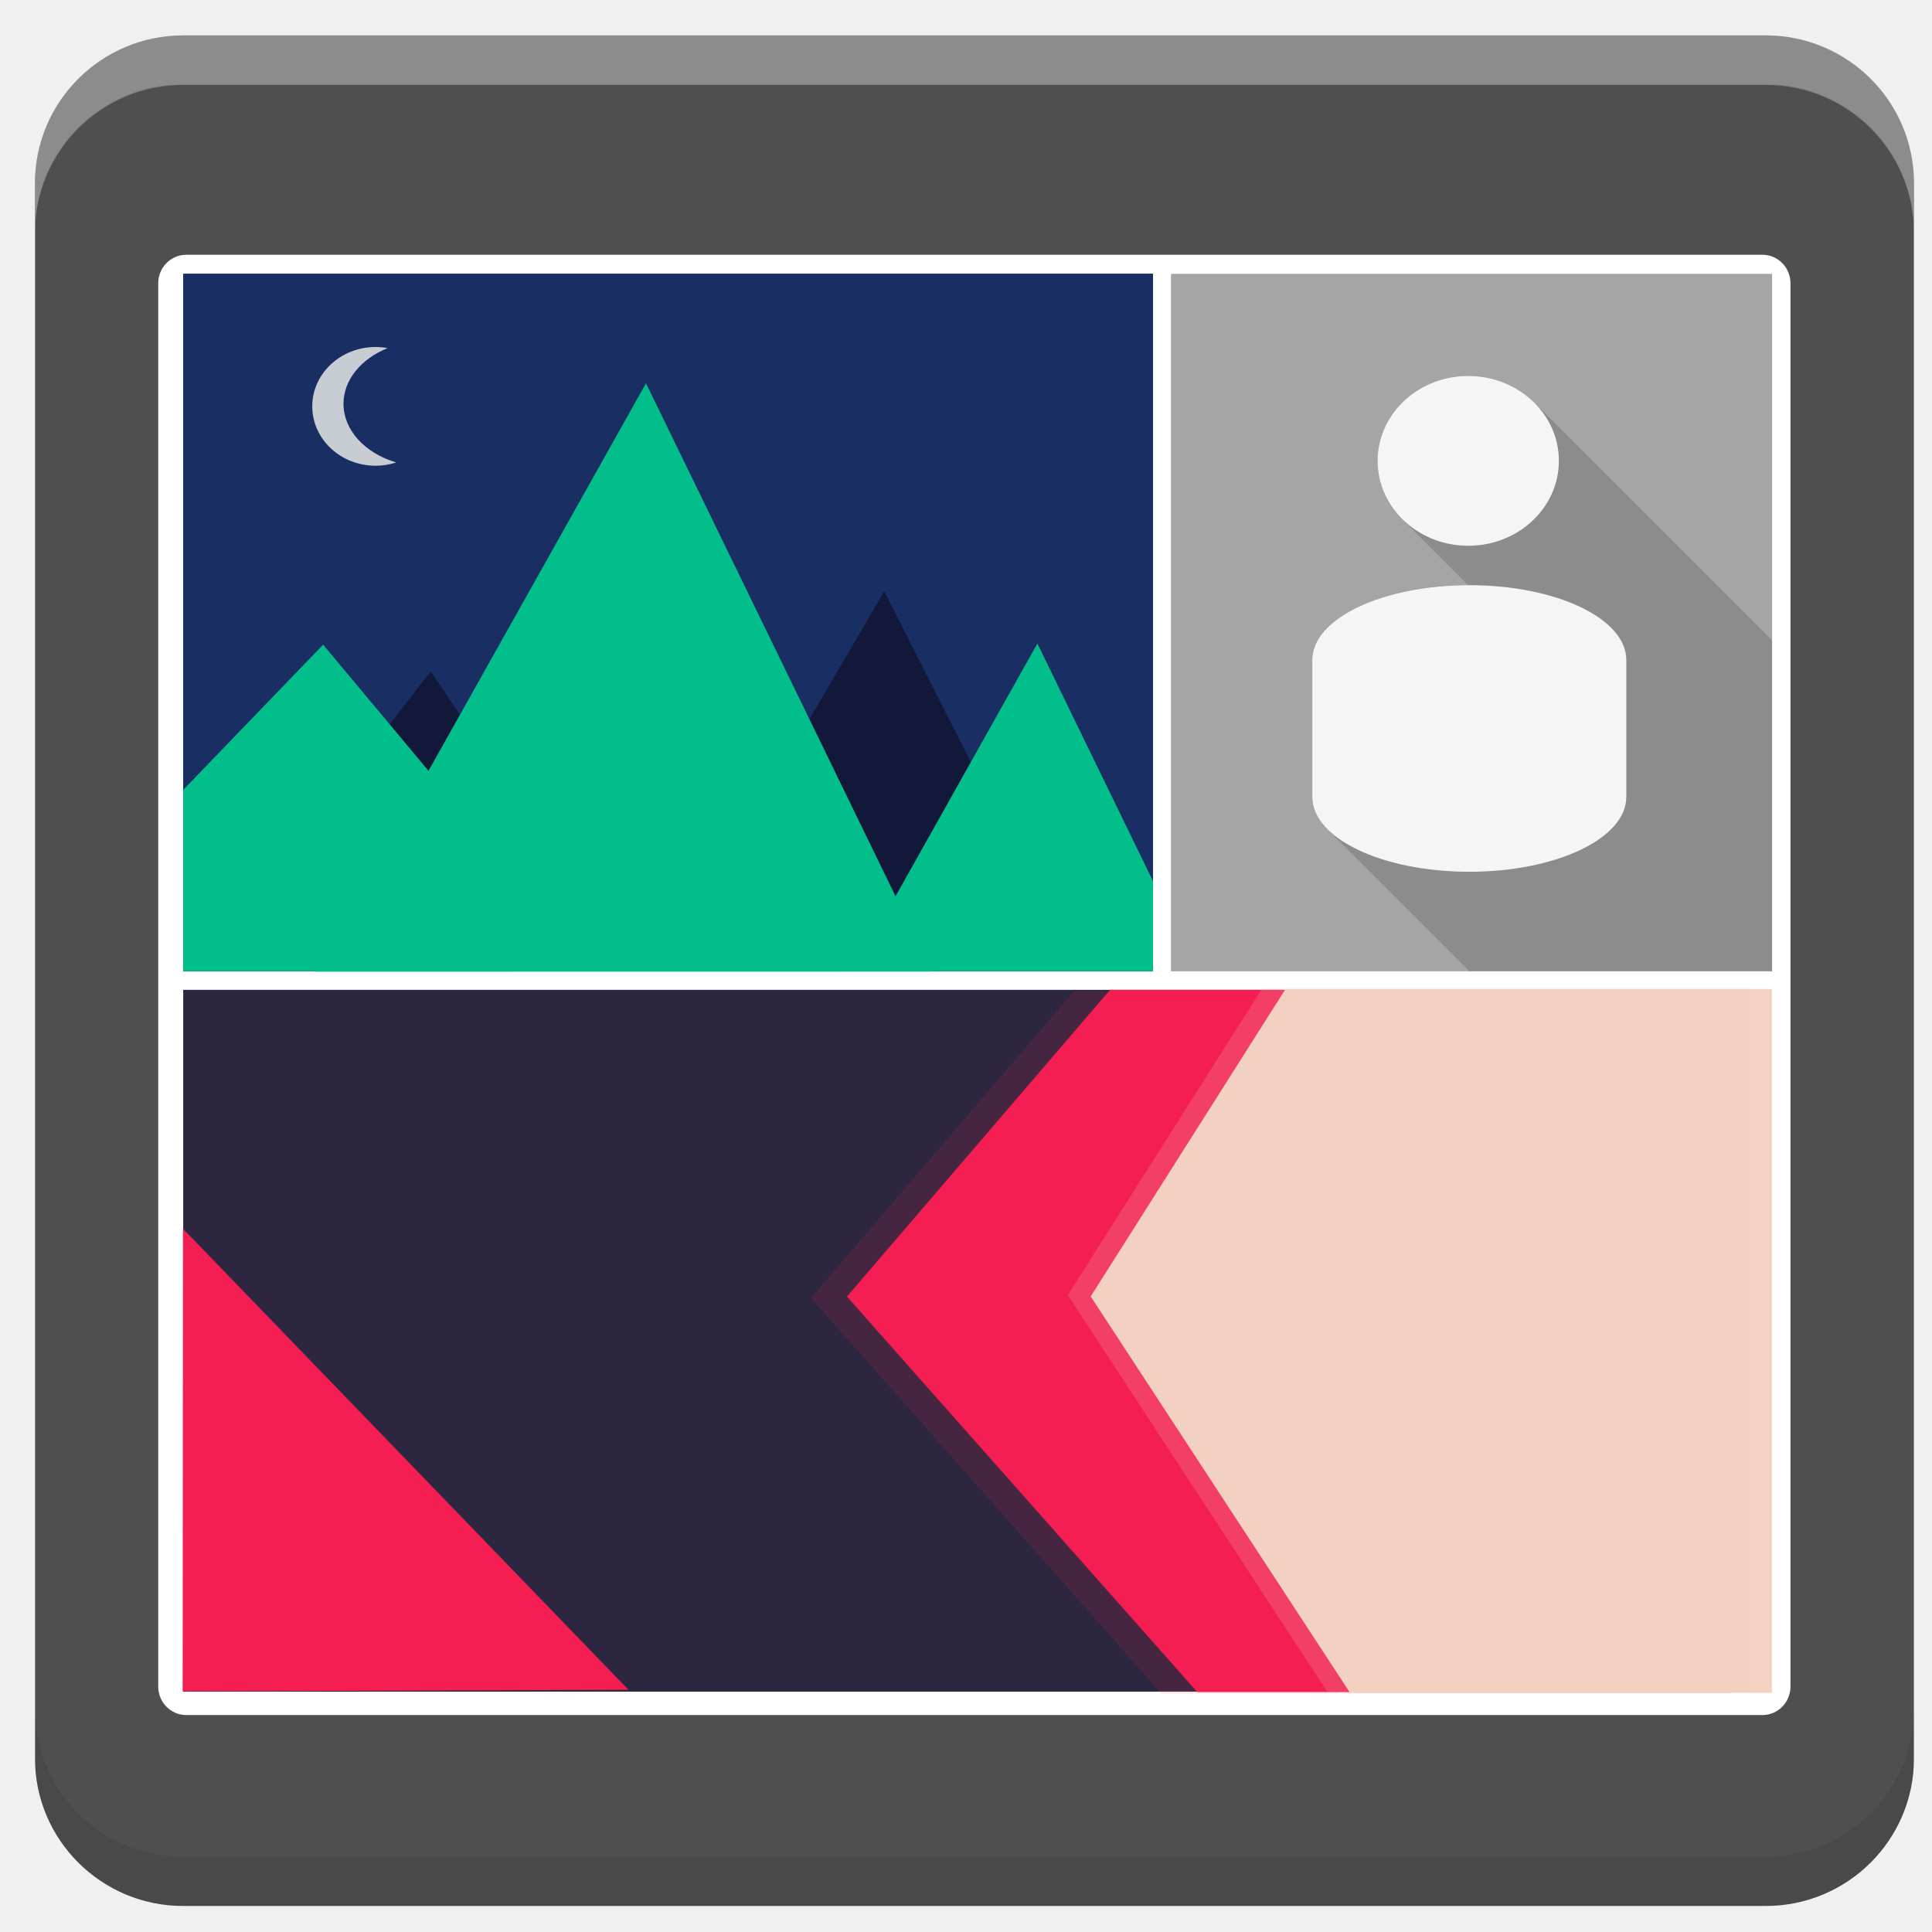
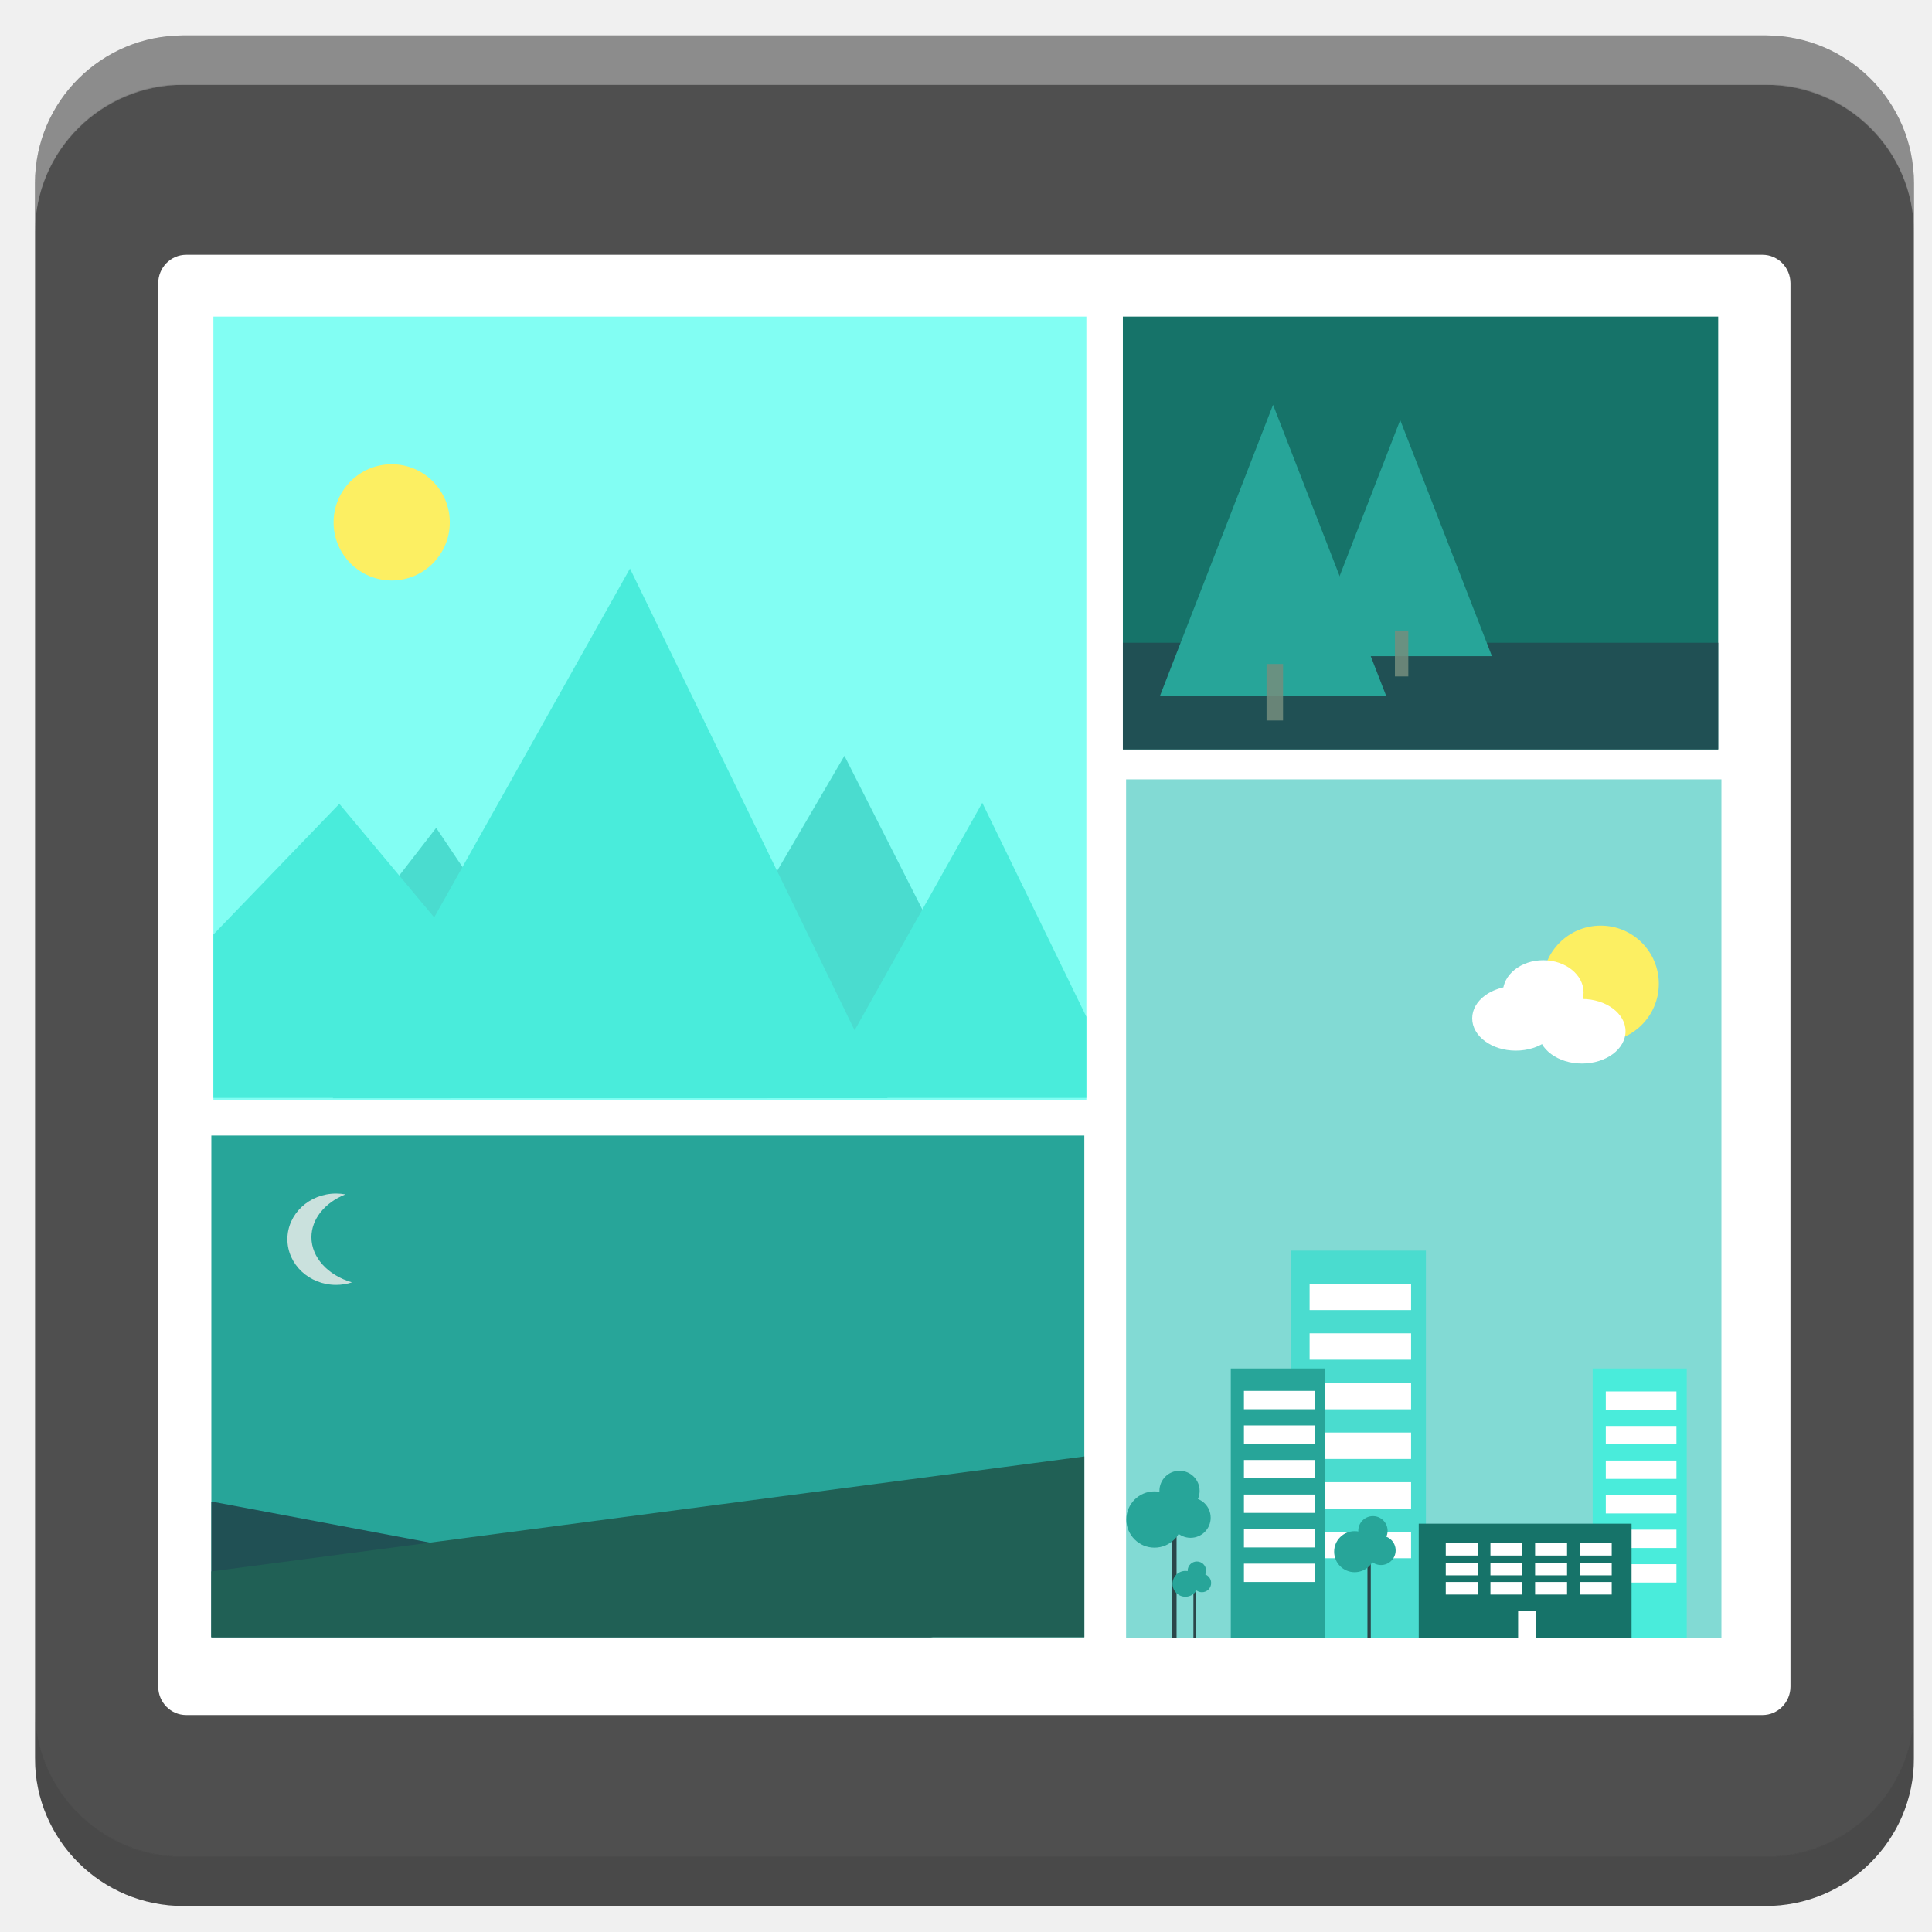
<svg xmlns="http://www.w3.org/2000/svg" width="512" height="512" viewBox="0 0 512 512" id="svg5050" version="1.1">
  <defs id="defs5052">
    <filter id="filterShade" height="1" width="1" y="0" x="0">
      <feFlood flood-color="#212121" flood-opacity="0.2" result="floodShadeColor" id="feFlood4158" />
      <feOffset in="SourceAlpha" dy="-1" dx="0" result="offsetAlpha" id="feOffset4160" />
      <feComposite in="SourceAlpha" in2="offsetAlpha" operator="out" result="edgeAlpha" id="feComposite4162" />
      <feComposite in="floodShadeColor" in2="edgeAlpha" operator="in" result="edgeColor" id="feComposite4164" />
      <feBlend in="edgeColor" in2="SourceGraphic" mode="normal" result="shade" id="feBlend4166" />
    </filter>
    <filter id="filterTint" x="0" y="0" width="1" height="1">
      <feFlood flood-opacity="0.2" flood-color="#ffffff" result="floodTintColor" id="feFlood4147" />
      <feOffset in="SourceAlpha" dx="0" dy="1" result="offsetAlpha" id="feOffset4149">
        
      </feOffset>
      <feComposite in="SourceAlpha" in2="offsetAlpha" operator="out" result="edgeAlpha" id="feComposite4151" />
      <feComposite in="floodTintColor" in2="edgeAlpha" operator="in" result="edgeColor" id="feComposite4153" />
      <feBlend in="edgeColor" in2="SourceGraphic" mode="normal" result="tint" id="feBlend4155" />
    </filter>
    <clipPath clipPathUnits="userSpaceOnUse" id="clipPath4270">
      <path style="fill:#02be8b;fill-opacity:1;stroke:none;stroke-width:15;stroke-linecap:butt;stroke-linejoin:round;stroke-miterlimit:4;stroke-dasharray:none;stroke-opacity:1" id="path4272" d="M 474,646 198.381,553.129 -77.238,460.258 141,268 359.238,75.742 416.619,360.871 Z" transform="matrix(0.258438,-0.05515344,0.07537272,0.163604,-14.91665,176.2628)" />
    </clipPath>
    <clipPath clipPathUnits="userSpaceOnUse" id="clipPath4280">
      <path style="fill:#02be8b;fill-opacity:1;stroke:none;stroke-width:15;stroke-linecap:butt;stroke-linejoin:round;stroke-miterlimit:4;stroke-dasharray:none;stroke-opacity:1" id="path4282" d="M 474,646 198.381,553.129 -77.238,460.258 141,268 359.238,75.742 416.619,360.871 Z" transform="matrix(0.1505134,-0.05515344,0.04389681,0.163604,215.5232,175.9571)" />
    </clipPath>
    <clipPath clipPathUnits="userSpaceOnUse" id="clipPath4839">
      <rect ry="0" rx="0" y="70.562" x="308.316" height="184.841" width="159.308" id="rect4841" style="fill:#a5a5a5;fill-opacity:1;fill-rule:nonzero;stroke:none;stroke-width:2.541;stroke-linecap:square;stroke-linejoin:miter;stroke-miterlimit:1;stroke-dasharray:none;stroke-opacity:1" />
    </clipPath>
    <clipPath clipPathUnits="userSpaceOnUse" id="clipPath4843">
      <rect ry="0" rx="0" y="70.562" x="308.316" height="184.841" width="159.308" id="rect4845" style="fill:#a5a5a5;fill-opacity:1;fill-rule:nonzero;stroke:none;stroke-width:2.541;stroke-linecap:square;stroke-linejoin:miter;stroke-miterlimit:1;stroke-dasharray:none;stroke-opacity:1" />
    </clipPath>
    <clipPath clipPathUnits="userSpaceOnUse" id="clipPath5931">
      <rect ry="0" rx="0" y="70.562" x="308.316" height="184.841" width="159.308" id="rect5933" style="fill:#a5a5a5;fill-opacity:1;fill-rule:nonzero;stroke:none;stroke-width:2.541;stroke-linecap:square;stroke-linejoin:miter;stroke-miterlimit:1;stroke-dasharray:none;stroke-opacity:1" />
    </clipPath>
+     <clipPath clipPathUnits="userSpaceOnUse" id="clipPath6226">
+       <ellipse style="display:inline;opacity:1;fill:#206760;fill-opacity:1;fill-rule:nonzero;stroke:none;stroke-width:2.541;stroke-linecap:square;stroke-linejoin:miter;stroke-miterlimit:1;stroke-dasharray:none;stroke-opacity:1" id="ellipse6228" cx="275.874" cy="662.037" rx="107.636" ry="61.709" />
+     </clipPath>
+     <clipPath clipPathUnits="userSpaceOnUse" id="clipPath6230">
+       <ellipse style="display:inline;opacity:1;fill:#206760;fill-opacity:1;fill-rule:nonzero;stroke:none;stroke-width:2.541;stroke-linecap:square;stroke-linejoin:miter;stroke-miterlimit:1;stroke-dasharray:none;stroke-opacity:1" id="ellipse6232" cx="275.874" cy="662.037" rx="107.636" ry="61.709" />
+     </clipPath>
+     <clipPath clipPathUnits="userSpaceOnUse" id="clipPath6253">
+       <path style="fill:#205054;fill-opacity:1;fill-rule:evenodd;stroke:none;stroke-width:1px;stroke-linecap:butt;stroke-linejoin:miter;stroke-opacity:1" d="M 93.168,605.168 285.554,700.756 82.278,695.916 Z" id="path6255" />
+     </clipPath>
+     <clipPath clipPathUnits="userSpaceOnUse" id="clipPath6283">
+       <path style="fill:#205054;fill-opacity:1;fill-rule:evenodd;stroke:none;stroke-width:1px;stroke-linecap:butt;stroke-linejoin:miter;stroke-opacity:1" d="M 347.312,576.698 87.168,684.386 364.252,683.176 Z" id="path6285" />
+     </clipPath>
+     <clipPath clipPathUnits="userSpaceOnUse" id="clipPath6304">
+       <path style="fill:#205054;fill-opacity:1;fill-rule:evenodd;stroke:none;stroke-width:1px;stroke-linecap:butt;stroke-linejoin:miter;stroke-opacity:1" d="M 82.278,668.087 346.052,717.696 85.908,721.325 Z" id="path6306" />
+     </clipPath>
+     <clipPath clipPathUnits="userSpaceOnUse" id="clipPath6325">
+       <path style="fill:#206055;fill-opacity:1;fill-rule:evenodd;stroke:none;stroke-width:1px;stroke-linecap:butt;stroke-linejoin:miter;stroke-opacity:1" d="m 613.457,634.207 -294.024,38.719 24.199,41.139 303.703,8.47 z" id="path6327" />
+     </clipPath>
+     <clipPath clipPathUnits="userSpaceOnUse" id="clipPath6352">
+       <rect style="opacity:1;fill:#206055;fill-opacity:1;fill-rule:nonzero;stroke:none;stroke-width:2.541;stroke-linecap:square;stroke-linejoin:miter;stroke-miterlimit:1;stroke-dasharray:none;stroke-opacity:1" id="rect6354" width="201.917" height="48.768" x="533.027" y="209.98" />
+     </clipPath>
  </defs>
  <g id="layer2" style="display:inline">
    <g transform="matrix(13.10387,0,0,13.04537,-56.24789,-55.846)" style="display:inline;fill:#505050;fill-opacity:1;filter:url(#filterShade)" id="g4184">
      <rect style="fill:#505050;fill-opacity:1;filter:url(#filterTint)" width="38" height="38" x="5" y="5" rx="3" ry="3" id="rect4186" />
    </g>
  </g>
  <g id="layer5" style="display:inline">
    <rect style="fill:#ffffff;fill-opacity:1;fill-rule:nonzero;stroke:none;stroke-width:2.541;stroke-linecap:square;stroke-linejoin:miter;stroke-miterlimit:1;stroke-dasharray:none;stroke-opacity:1" id="rect4170" width="432.566" height="386.984" x="41.929" y="67.52" rx="7.413" ry="7.565" />
  </g>
-   <g id="layer4" style="display:inline">
-     <rect style="fill:#2c2640;fill-opacity:1;fill-rule:nonzero;stroke:none;stroke-width:2.541;stroke-linecap:square;stroke-linejoin:miter;stroke-miterlimit:1;stroke-dasharray:none;stroke-opacity:1" id="rect5730-0" width="419.298" height="185.979" x="48.551" y="262.319" rx="0" ry="0" />
-     <path style="fill:#f41e52;fill-opacity:0.133;fill-rule:evenodd;stroke:none;stroke-width:1px;stroke-linecap:butt;stroke-linejoin:miter;stroke-opacity:1" d="m 284.63,262.673 -69.73,81.28 92.831,104.809 151.01,-1e-8 -1e-8,-186.089 z" id="path5828-0" />
-     <path style="fill:#f41e52;fill-opacity:1;fill-rule:evenodd;stroke:none;stroke-width:1px;stroke-linecap:butt;stroke-linejoin:miter;stroke-opacity:1" d="M 48.495,325.622 166.556,447.814 48.407,448.241 Z" id="path5820" />
-     <path style="fill:#f41e52;fill-opacity:1;fill-rule:evenodd;stroke:none;stroke-width:1px;stroke-linecap:butt;stroke-linejoin:miter;stroke-opacity:1" d="m 294.181,262.32 -69.73,81.28 92.831,104.809 151.01,-1e-8 -1e-8,-186.089 z" id="path5828" />
-     <path style="fill:#f3d2c1;fill-opacity:1;fill-rule:evenodd;stroke:none;stroke-width:1px;stroke-linecap:butt;stroke-linejoin:miter;stroke-opacity:1" d="m 340.672,262.106 -51.625,81.467 68.727,105.05 111.8,-1e-8 -1e-8,-186.517 z" id="path5828-6" />
-     <path style="fill:#f3d2c1;fill-opacity:0.184;fill-rule:evenodd;stroke:none;stroke-width:1px;stroke-linecap:butt;stroke-linejoin:miter;stroke-opacity:1" d="m 334.606,261.765 -51.625,81.467 68.727,105.05 111.8,-1e-8 -1e-8,-186.517 z" id="path5828-6-6" />
+   <g id="layer3" style="display:inline">
+     <rect style="display:inline;fill:#82fef3;fill-opacity:1;fill-rule:nonzero;stroke:none;stroke-width:2.541;stroke-linecap:square;stroke-linejoin:miter;stroke-miterlimit:1;stroke-dasharray:none;stroke-opacity:1" id="rect5730-3" width="231.348" height="207.529" x="56.551" y="83.899" rx="0" ry="0" />
+     <path style="display:inline;fill:#4adccf;fill-opacity:1;stroke:none;stroke-width:15;stroke-linecap:butt;stroke-linejoin:round;stroke-miterlimit:4;stroke-dasharray:none;stroke-opacity:1" id="path5630-9" d="M 474,646 198.381,553.129 -77.238,460.258 141,268 359.238,75.742 416.619,360.871 Z" transform="matrix(0.1603387,-0.05640136,0.04676234,0.1673058,162.6427,207.8857)" />
+     <path style="display:inline;fill:#4adccf;fill-opacity:1;stroke:none;stroke-width:15;stroke-linecap:butt;stroke-linejoin:round;stroke-miterlimit:4;stroke-dasharray:none;stroke-opacity:1" id="path5630-9-9" d="M 474,646 198.381,553.129 -77.238,460.258 141,268 359.238,75.742 416.619,360.871 Z" transform="matrix(0.1603387,-0.0425893,0.04676234,0.1263345,54.45293,225.1222)" />
+     <path style="display:inline;fill:#49ecdb;fill-opacity:1;stroke:none;stroke-width:15;stroke-linecap:butt;stroke-linejoin:round;stroke-miterlimit:4;stroke-dasharray:none;stroke-opacity:1" id="path5630" d="M 474,646 198.381,553.129 -77.238,460.258 141,268 359.238,75.742 416.619,360.871 Z" transform="matrix(0.2429071,-0.08900978,0.07084319,0.2640335,74.32184,162.6476)" />
+     <rect style="display:inline;fill:#49ecdb;fill-opacity:1;fill-rule:nonzero;stroke:none;stroke-width:2.541;stroke-linecap:square;stroke-linejoin:miter;stroke-miterlimit:1;stroke-dasharray:none;stroke-opacity:1" id="rect5730-9" width="257.015" height="184.85" x="46.551" y="70.562" rx="0" ry="0" clip-path="url(#clipPath4270)" transform="matrix(0.9001326,0,0,0.9001326,14.6489,61.04683)" />
+     <rect style="display:inline;fill:#49ecdb;fill-opacity:1;fill-rule:nonzero;stroke:none;stroke-width:2.541;stroke-linecap:square;stroke-linejoin:miter;stroke-miterlimit:1;stroke-dasharray:none;stroke-opacity:1" id="rect5730-09" width="257.015" height="184.85" x="46.551" y="70.562" rx="0" ry="0" clip-path="url(#clipPath4280)" transform="matrix(0.9001326,0,0,0.9001326,14.6489,61.04683)" />
+     <circle style="display:inline;opacity:1;fill:#fcef62;fill-opacity:1;fill-rule:nonzero;stroke:none;stroke-width:2.541;stroke-linecap:square;stroke-linejoin:miter;stroke-miterlimit:1;stroke-dasharray:none;stroke-opacity:1" id="path4266" cx="103.803" cy="138.433" r="15.4" />
  </g>
-   <g id="layer3" style="display:inline">
-     <rect style="fill:#192e63;fill-opacity:1;fill-rule:nonzero;stroke:none;stroke-width:2.541;stroke-linecap:square;stroke-linejoin:miter;stroke-miterlimit:1;stroke-dasharray:none;stroke-opacity:1" id="rect5730" width="257.015" height="184.85" x="48.551" y="72.562" rx="0" ry="0" />
-     <rect style="fill:#192e63;fill-opacity:1;fill-rule:nonzero;stroke:none;stroke-width:2.541;stroke-linecap:square;stroke-linejoin:miter;stroke-miterlimit:1;stroke-dasharray:none;stroke-opacity:1" id="rect5730-3" width="257.015" height="184.85" x="48.551" y="72.562" rx="0" ry="0" />
-     <path style="fill:#12183a;fill-opacity:1;stroke:none;stroke-width:15;stroke-linecap:butt;stroke-linejoin:round;stroke-miterlimit:4;stroke-dasharray:none;stroke-opacity:1" id="path5630-9" d="M 474,646 198.381,553.129 -77.238,460.258 141,268 359.238,75.742 416.619,360.871 Z" transform="matrix(0.1781279,-0.06265895,0.0519505,0.1858679,166.4133,165.1302)" />
-     <path style="fill:#12183a;fill-opacity:1;stroke:none;stroke-width:15;stroke-linecap:butt;stroke-linejoin:round;stroke-miterlimit:4;stroke-dasharray:none;stroke-opacity:1" id="path5630-9-9" d="M 474,646 198.381,553.129 -77.238,460.258 141,268 359.238,75.742 416.619,360.871 Z" transform="matrix(0.1781279,-0.04731448,0.0519505,0.140351,46.22018,184.2791)" />
-     <path style="fill:#02be8b;fill-opacity:1;stroke:none;stroke-width:15;stroke-linecap:butt;stroke-linejoin:round;stroke-miterlimit:4;stroke-dasharray:none;stroke-opacity:1" id="path5630" d="M 474,646 198.381,553.129 -77.238,460.258 141,268 359.238,75.742 416.619,360.871 Z" transform="matrix(0.2698571,-0.09888519,0.07870306,0.2933274,68.2935,114.8732)" />
-     <rect style="fill:#02be8b;fill-opacity:1;fill-rule:nonzero;stroke:none;stroke-width:2.541;stroke-linecap:square;stroke-linejoin:miter;stroke-miterlimit:1;stroke-dasharray:none;stroke-opacity:1" id="rect5730-9" width="257.015" height="184.85" x="46.551" y="70.562" rx="0" ry="0" clip-path="url(#clipPath4270)" transform="translate(2,2)" />
-     <path style="opacity:0.839;fill:#eaecea;fill-opacity:1;stroke:none;stroke-width:2.541;stroke-linecap:square;stroke-linejoin:miter;stroke-miterlimit:1;stroke-dasharray:none;stroke-opacity:1" d="M 99.547,91.958 A 16.795,15.734 0 0 0 82.753,107.691 16.795,15.734 0 0 0 99.547,123.424 16.795,15.734 0 0 0 104.994,122.554 21.875,16.687 0 0 1 91.027,107.015 21.875,16.687 0 0 1 102.736,92.25 16.795,15.734 0 0 0 99.547,91.958 Z" id="path5683-59" />
-     <rect style="fill:#02be8b;fill-opacity:1;fill-rule:nonzero;stroke:none;stroke-width:2.541;stroke-linecap:square;stroke-linejoin:miter;stroke-miterlimit:1;stroke-dasharray:none;stroke-opacity:1" id="rect5730-09" width="257.015" height="184.85" x="46.551" y="70.562" rx="0" ry="0" clip-path="url(#clipPath4280)" transform="translate(2,2)" />
+   <g id="layer4">
+     <rect style="display:inline;fill:#27a599;fill-opacity:1;fill-rule:nonzero;stroke:none;stroke-width:2.541;stroke-linecap:square;stroke-linejoin:miter;stroke-miterlimit:1;stroke-dasharray:none;stroke-opacity:1" id="rect5730-3-0-3" width="231.347" height="132.943" x="56.009" y="300.933" rx="0" ry="0" />
+     <rect style="display:inline;fill:#205054;fill-opacity:1;fill-rule:nonzero;stroke:none;stroke-width:2.541;stroke-linecap:square;stroke-linejoin:miter;stroke-miterlimit:1;stroke-dasharray:none;stroke-opacity:1" id="rect5730-3-0-3-6" width="231.347" height="132.943" x="109.381" y="576.206" rx="0" ry="0" clip-path="url(#clipPath6304)" transform="translate(-53.37223,-275.2729)" />
+     <rect style="display:inline;fill:#206055;fill-opacity:1;fill-rule:nonzero;stroke:none;stroke-width:2.541;stroke-linecap:square;stroke-linejoin:miter;stroke-miterlimit:1;stroke-dasharray:none;stroke-opacity:1" id="rect5730-3-0-3-7" width="231.347" height="132.943" x="351.376" y="553.216" rx="0" ry="0" clip-path="url(#clipPath6325)" transform="translate(-295.367,-252.2834)" />
+     <path style="display:inline;opacity:0.839;fill:#eaecea;fill-opacity:1;stroke:none;stroke-width:2.541;stroke-linecap:square;stroke-linejoin:miter;stroke-miterlimit:1;stroke-dasharray:none;stroke-opacity:1" d="m 89.082,316.301 a 12.92,12.104 0 0 0 -12.919,12.103 12.92,12.104 0 0 0 12.919,12.103 12.92,12.104 0 0 0 4.191,-0.669 16.828,12.837 0 0 1 -10.745,-11.954 16.828,12.837 0 0 1 9.008,-11.358 12.92,12.104 0 0 0 -2.453,-0.225 z" id="path5683-59" />
+   </g>
+   <g id="layer1">
+     <rect style="display:inline;fill:#82dad4;fill-opacity:1;fill-rule:nonzero;stroke:none;stroke-width:2.541;stroke-linecap:square;stroke-linejoin:miter;stroke-miterlimit:1;stroke-dasharray:none;stroke-opacity:1" id="rect5730-3-0-3-4" width="157.768" height="227.629" x="298.427" y="206.535" rx="0" ry="0" />
+     <rect style="display:inline;opacity:1;fill:#4adccf;fill-opacity:1;fill-rule:nonzero;stroke:none;stroke-width:2.541;stroke-linecap:square;stroke-linejoin:miter;stroke-miterlimit:1;stroke-dasharray:none;stroke-opacity:1" id="rect4869" width="35.83" height="102.737" x="342.052" y="331.428" />
+     <rect style="display:inline;opacity:1;fill:#ffffff;fill-opacity:1;fill-rule:nonzero;stroke:none;stroke-width:2.541;stroke-linecap:square;stroke-linejoin:miter;stroke-miterlimit:1;stroke-dasharray:none;stroke-opacity:1" id="rect4871" width="26.894" height="6.993" x="347.058" y="340.176" />
+     <rect style="display:inline;opacity:1;fill:#ffffff;fill-opacity:1;fill-rule:nonzero;stroke:none;stroke-width:2.541;stroke-linecap:square;stroke-linejoin:miter;stroke-miterlimit:1;stroke-dasharray:none;stroke-opacity:1" id="rect4871-8" width="26.894" height="6.993" x="347.058" y="353.331" />
+     <rect style="display:inline;opacity:1;fill:#ffffff;fill-opacity:1;fill-rule:nonzero;stroke:none;stroke-width:2.541;stroke-linecap:square;stroke-linejoin:miter;stroke-miterlimit:1;stroke-dasharray:none;stroke-opacity:1" id="rect4871-1" width="26.894" height="6.993" x="347.058" y="366.485" />
+     <rect style="display:inline;opacity:1;fill:#ffffff;fill-opacity:1;fill-rule:nonzero;stroke:none;stroke-width:2.541;stroke-linecap:square;stroke-linejoin:miter;stroke-miterlimit:1;stroke-dasharray:none;stroke-opacity:1" id="rect4871-7" width="26.894" height="6.993" x="347.058" y="379.639" />
+     <rect style="display:inline;opacity:1;fill:#ffffff;fill-opacity:1;fill-rule:nonzero;stroke:none;stroke-width:2.541;stroke-linecap:square;stroke-linejoin:miter;stroke-miterlimit:1;stroke-dasharray:none;stroke-opacity:1" id="rect4871-16" width="26.894" height="6.993" x="347.058" y="392.793" />
+     <rect style="display:inline;opacity:1;fill:#ffffff;fill-opacity:1;fill-rule:nonzero;stroke:none;stroke-width:2.541;stroke-linecap:square;stroke-linejoin:miter;stroke-miterlimit:1;stroke-dasharray:none;stroke-opacity:1" id="rect4871-4" width="26.894" height="6.993" x="347.058" y="405.947" />
+     <rect style="display:inline;opacity:1;fill:#27a599;fill-opacity:1;fill-rule:nonzero;stroke:none;stroke-width:2.541;stroke-linecap:square;stroke-linejoin:miter;stroke-miterlimit:1;stroke-dasharray:none;stroke-opacity:1" id="rect4869-2-5" width="24.94" height="71.512" x="326.173" y="362.653" />
+     <rect style="display:inline;opacity:1;fill:#ffffff;fill-opacity:1;fill-rule:nonzero;stroke:none;stroke-width:2.541;stroke-linecap:square;stroke-linejoin:miter;stroke-miterlimit:1;stroke-dasharray:none;stroke-opacity:1" id="rect4871-46-6" width="18.72" height="4.867" x="329.657" y="368.596" />
+     <rect style="display:inline;opacity:1;fill:#ffffff;fill-opacity:1;fill-rule:nonzero;stroke:none;stroke-width:2.541;stroke-linecap:square;stroke-linejoin:miter;stroke-miterlimit:1;stroke-dasharray:none;stroke-opacity:1" id="rect4871-8-5-5" width="18.72" height="4.867" x="329.657" y="377.752" />
+     <rect style="display:inline;opacity:1;fill:#ffffff;fill-opacity:1;fill-rule:nonzero;stroke:none;stroke-width:2.541;stroke-linecap:square;stroke-linejoin:miter;stroke-miterlimit:1;stroke-dasharray:none;stroke-opacity:1" id="rect4871-1-6-3" width="18.72" height="4.867" x="329.657" y="386.909" />
+     <rect style="display:inline;opacity:1;fill:#ffffff;fill-opacity:1;fill-rule:nonzero;stroke:none;stroke-width:2.541;stroke-linecap:square;stroke-linejoin:miter;stroke-miterlimit:1;stroke-dasharray:none;stroke-opacity:1" id="rect4871-7-8-2" width="18.72" height="4.867" x="329.657" y="396.065" />
+     <rect style="display:inline;opacity:1;fill:#ffffff;fill-opacity:1;fill-rule:nonzero;stroke:none;stroke-width:2.541;stroke-linecap:square;stroke-linejoin:miter;stroke-miterlimit:1;stroke-dasharray:none;stroke-opacity:1" id="rect4871-16-9-3" width="18.72" height="4.867" x="329.657" y="405.221" />
+     <rect style="display:inline;opacity:1;fill:#ffffff;fill-opacity:1;fill-rule:nonzero;stroke:none;stroke-width:2.541;stroke-linecap:square;stroke-linejoin:miter;stroke-miterlimit:1;stroke-dasharray:none;stroke-opacity:1" id="rect4871-4-6-9" width="18.72" height="4.867" x="329.657" y="414.377" />
+     <g style="display:inline" id="g5121" transform="translate(34,0)">
+       <rect y="362.653" x="388.067" height="71.512" width="24.94" id="rect4869-2" style="opacity:1;fill:#49ecdb;fill-opacity:1;fill-rule:nonzero;stroke:none;stroke-width:2.541;stroke-linecap:square;stroke-linejoin:miter;stroke-miterlimit:1;stroke-dasharray:none;stroke-opacity:1" />
+       <rect y="368.742" x="391.551" height="4.867" width="18.72" id="rect4871-46" style="opacity:1;fill:#ffffff;fill-opacity:1;fill-rule:nonzero;stroke:none;stroke-width:2.541;stroke-linecap:square;stroke-linejoin:miter;stroke-miterlimit:1;stroke-dasharray:none;stroke-opacity:1" />
+       <rect y="377.898" x="391.551" height="4.867" width="18.72" id="rect4871-8-5" style="display:inline;opacity:1;fill:#ffffff;fill-opacity:1;fill-rule:nonzero;stroke:none;stroke-width:2.541;stroke-linecap:square;stroke-linejoin:miter;stroke-miterlimit:1;stroke-dasharray:none;stroke-opacity:1" />
+       <rect y="387.055" x="391.551" height="4.867" width="18.72" id="rect4871-1-6" style="display:inline;opacity:1;fill:#ffffff;fill-opacity:1;fill-rule:nonzero;stroke:none;stroke-width:2.541;stroke-linecap:square;stroke-linejoin:miter;stroke-miterlimit:1;stroke-dasharray:none;stroke-opacity:1" />
+       <rect y="396.211" x="391.551" height="4.867" width="18.72" id="rect4871-7-8" style="display:inline;opacity:1;fill:#ffffff;fill-opacity:1;fill-rule:nonzero;stroke:none;stroke-width:2.541;stroke-linecap:square;stroke-linejoin:miter;stroke-miterlimit:1;stroke-dasharray:none;stroke-opacity:1" />
+       <rect y="405.367" x="391.551" height="4.867" width="18.72" id="rect4871-16-9" style="display:inline;opacity:1;fill:#ffffff;fill-opacity:1;fill-rule:nonzero;stroke:none;stroke-width:2.541;stroke-linecap:square;stroke-linejoin:miter;stroke-miterlimit:1;stroke-dasharray:none;stroke-opacity:1" />
+       <rect y="414.523" x="391.551" height="4.867" width="18.72" id="rect4871-4-6" style="display:inline;opacity:1;fill:#ffffff;fill-opacity:1;fill-rule:nonzero;stroke:none;stroke-width:2.541;stroke-linecap:square;stroke-linejoin:miter;stroke-miterlimit:1;stroke-dasharray:none;stroke-opacity:1" />
+     </g>
+     <g style="display:inline" id="g5156" transform="translate(-4,-0.397234)">
+       <rect y="405.522" x="314.593" height="29.039" width="1.21" id="rect5154" style="opacity:1;fill:#2a4649;fill-opacity:1;fill-rule:nonzero;stroke:none;stroke-width:2.541;stroke-linecap:square;stroke-linejoin:miter;stroke-miterlimit:1;stroke-dasharray:none;stroke-opacity:1" />
+       <g transform="matrix(0.5869015,0,0,0.5869015,116.438,234.3196)" id="g5149">
+         <circle style="opacity:1;fill:#27a599;fill-opacity:1;fill-rule:nonzero;stroke:none;stroke-width:2.541;stroke-linecap:square;stroke-linejoin:miter;stroke-miterlimit:1;stroke-dasharray:none;stroke-opacity:1" id="path5130" cx="329.718" cy="287.55" r="12.705" />
+         <circle style="opacity:1;fill:#27a599;fill-opacity:1;fill-rule:nonzero;stroke:none;stroke-width:2.541;stroke-linecap:square;stroke-linejoin:miter;stroke-miterlimit:1;stroke-dasharray:none;stroke-opacity:1" id="path5132" cx="341.028" cy="274.61" r="9.075" />
+         <circle style="display:inline;opacity:1;fill:#27a599;fill-opacity:1;fill-rule:nonzero;stroke:none;stroke-width:2.541;stroke-linecap:square;stroke-linejoin:miter;stroke-miterlimit:1;stroke-dasharray:none;stroke-opacity:1" id="path5132-8" cx="346.016" cy="286.739" r="9.075" />
+       </g>
+     </g>
+     <g transform="matrix(0.4585665,0,0,0.4585665,172.0092,234.889)" style="display:inline" id="g5156-7-4">
+       <rect y="405.522" x="314.593" height="29.039" width="1.21" id="rect5154-2-3" style="opacity:1;fill:#2a4649;fill-opacity:1;fill-rule:nonzero;stroke:none;stroke-width:2.541;stroke-linecap:square;stroke-linejoin:miter;stroke-miterlimit:1;stroke-dasharray:none;stroke-opacity:1" />
+       <g transform="matrix(0.5869015,0,0,0.5869015,116.438,234.3196)" id="g5149-0-5">
+         <circle style="opacity:1;fill:#27a599;fill-opacity:1;fill-rule:nonzero;stroke:none;stroke-width:2.541;stroke-linecap:square;stroke-linejoin:miter;stroke-miterlimit:1;stroke-dasharray:none;stroke-opacity:1" id="path5130-8-5" cx="329.718" cy="287.55" r="12.705" />
+         <circle style="opacity:1;fill:#27a599;fill-opacity:1;fill-rule:nonzero;stroke:none;stroke-width:2.541;stroke-linecap:square;stroke-linejoin:miter;stroke-miterlimit:1;stroke-dasharray:none;stroke-opacity:1" id="path5132-9-1" cx="341.028" cy="274.61" r="9.075" />
+         <circle style="display:inline;opacity:1;fill:#27a599;fill-opacity:1;fill-rule:nonzero;stroke:none;stroke-width:2.541;stroke-linecap:square;stroke-linejoin:miter;stroke-miterlimit:1;stroke-dasharray:none;stroke-opacity:1" id="path5132-8-9-0" cx="346.016" cy="286.739" r="9.075" />
+       </g>
+     </g>
+     <g transform="matrix(0.7292833,0,0,0.7292833,132.959,117.2459)" style="display:inline" id="g5156-7-6">
+       <rect y="405.522" x="314.593" height="29.039" width="1.21" id="rect5154-2-9" style="opacity:1;fill:#2a4649;fill-opacity:1;fill-rule:nonzero;stroke:none;stroke-width:2.541;stroke-linecap:square;stroke-linejoin:miter;stroke-miterlimit:1;stroke-dasharray:none;stroke-opacity:1" />
+       <g transform="matrix(0.5869015,0,0,0.5869015,116.438,234.3196)" id="g5149-0-9">
+         <circle style="opacity:1;fill:#27a599;fill-opacity:1;fill-rule:nonzero;stroke:none;stroke-width:2.541;stroke-linecap:square;stroke-linejoin:miter;stroke-miterlimit:1;stroke-dasharray:none;stroke-opacity:1" id="path5130-8-2" cx="329.718" cy="287.55" r="12.705" />
+         <circle style="opacity:1;fill:#27a599;fill-opacity:1;fill-rule:nonzero;stroke:none;stroke-width:2.541;stroke-linecap:square;stroke-linejoin:miter;stroke-miterlimit:1;stroke-dasharray:none;stroke-opacity:1" id="path5132-9-0" cx="341.028" cy="274.61" r="9.075" />
+         <circle style="display:inline;opacity:1;fill:#27a599;fill-opacity:1;fill-rule:nonzero;stroke:none;stroke-width:2.541;stroke-linecap:square;stroke-linejoin:miter;stroke-miterlimit:1;stroke-dasharray:none;stroke-opacity:1" id="path5132-8-9-08" cx="346.016" cy="286.739" r="9.075" />
+       </g>
+     </g>
+     <g style="display:inline" id="g5353" transform="translate(77.00226,17.11161)">
+       <circle r="15.4" cy="243.592" cx="347.202" id="path4266-9" style="display:inline;opacity:1;fill:#fcef62;fill-opacity:1;fill-rule:nonzero;stroke:none;stroke-width:2.541;stroke-linecap:square;stroke-linejoin:miter;stroke-miterlimit:1;stroke-dasharray:none;stroke-opacity:1" />
+       <ellipse ry="8.556" rx="11.55" cy="252.759" cx="324.693" id="path5330" style="opacity:1;fill:#ffffff;fill-opacity:1;fill-rule:nonzero;stroke:none;stroke-width:2.541;stroke-linecap:square;stroke-linejoin:miter;stroke-miterlimit:1;stroke-dasharray:none;stroke-opacity:1" />
+       <ellipse ry="8.556" rx="10.695" cy="245.914" cx="331.965" id="path5330-0" style="display:inline;opacity:1;fill:#ffffff;fill-opacity:1;fill-rule:nonzero;stroke:none;stroke-width:2.541;stroke-linecap:square;stroke-linejoin:miter;stroke-miterlimit:1;stroke-dasharray:none;stroke-opacity:1" />
+       <ellipse ry="8.556" rx="11.55" cy="256.181" cx="342.232" id="path5330-3" style="display:inline;opacity:1;fill:#ffffff;fill-opacity:1;fill-rule:nonzero;stroke:none;stroke-width:2.541;stroke-linecap:square;stroke-linejoin:miter;stroke-miterlimit:1;stroke-dasharray:none;stroke-opacity:1" />
+     </g>
+     <g style="display:inline" id="g5437">
+       <rect y="403.792" x="375.981" height="30.373" width="56.399" id="rect4869-2-5-2" style="display:inline;opacity:1;fill:#167369;fill-opacity:1;fill-rule:nonzero;stroke:none;stroke-width:2.541;stroke-linecap:square;stroke-linejoin:miter;stroke-miterlimit:1;stroke-dasharray:none;stroke-opacity:1" />
+       <rect y="408.906" x="383.142" height="3.327" width="8.47" id="rect5269" style="opacity:1;fill:#ffffff;fill-opacity:1;fill-rule:nonzero;stroke:none;stroke-width:2.541;stroke-linecap:square;stroke-linejoin:miter;stroke-miterlimit:1;stroke-dasharray:none;stroke-opacity:1" />
+       <rect y="408.906" x="394.978" height="3.327" width="8.47" id="rect5269-5" style="display:inline;opacity:1;fill:#ffffff;fill-opacity:1;fill-rule:nonzero;stroke:none;stroke-width:2.541;stroke-linecap:square;stroke-linejoin:miter;stroke-miterlimit:1;stroke-dasharray:none;stroke-opacity:1" />
+       <rect y="426.905" x="402.316" height="7.26" width="4.637" id="rect5269-5-0" style="display:inline;opacity:1;fill:#ffffff;fill-opacity:1;fill-rule:nonzero;stroke:none;stroke-width:2.541;stroke-linecap:square;stroke-linejoin:miter;stroke-miterlimit:1;stroke-dasharray:none;stroke-opacity:1" />
+       <rect y="408.906" x="406.815" height="3.327" width="8.47" id="rect5269-5-3" style="display:inline;opacity:1;fill:#ffffff;fill-opacity:1;fill-rule:nonzero;stroke:none;stroke-width:2.541;stroke-linecap:square;stroke-linejoin:miter;stroke-miterlimit:1;stroke-dasharray:none;stroke-opacity:1" />
+       <rect y="408.906" x="418.651" height="3.327" width="8.47" id="rect5269-5-7" style="display:inline;opacity:1;fill:#ffffff;fill-opacity:1;fill-rule:nonzero;stroke:none;stroke-width:2.541;stroke-linecap:square;stroke-linejoin:miter;stroke-miterlimit:1;stroke-dasharray:none;stroke-opacity:1" />
+       <rect style="opacity:1;fill:#ffffff;fill-opacity:1;fill-rule:nonzero;stroke:none;stroke-width:2.541;stroke-linecap:square;stroke-linejoin:miter;stroke-miterlimit:1;stroke-dasharray:none;stroke-opacity:1" id="rect5421" width="8.47" height="3.327" x="383.142" y="414.15" />
+       <rect style="display:inline;opacity:1;fill:#ffffff;fill-opacity:1;fill-rule:nonzero;stroke:none;stroke-width:2.541;stroke-linecap:square;stroke-linejoin:miter;stroke-miterlimit:1;stroke-dasharray:none;stroke-opacity:1" id="rect5423" width="8.47" height="3.327" x="394.978" y="414.15" />
+       <rect style="display:inline;opacity:1;fill:#ffffff;fill-opacity:1;fill-rule:nonzero;stroke:none;stroke-width:2.541;stroke-linecap:square;stroke-linejoin:miter;stroke-miterlimit:1;stroke-dasharray:none;stroke-opacity:1" id="rect5425" width="8.47" height="3.327" x="406.815" y="414.15" />
+       <rect style="display:inline;opacity:1;fill:#ffffff;fill-opacity:1;fill-rule:nonzero;stroke:none;stroke-width:2.541;stroke-linecap:square;stroke-linejoin:miter;stroke-miterlimit:1;stroke-dasharray:none;stroke-opacity:1" id="rect5427" width="8.47" height="3.327" x="418.651" y="414.15" />
+       <rect y="419.243" x="383.142" height="3.327" width="8.47" id="rect5429" style="opacity:1;fill:#ffffff;fill-opacity:1;fill-rule:nonzero;stroke:none;stroke-width:2.541;stroke-linecap:square;stroke-linejoin:miter;stroke-miterlimit:1;stroke-dasharray:none;stroke-opacity:1" />
+       <rect y="419.243" x="394.978" height="3.327" width="8.47" id="rect5431" style="display:inline;opacity:1;fill:#ffffff;fill-opacity:1;fill-rule:nonzero;stroke:none;stroke-width:2.541;stroke-linecap:square;stroke-linejoin:miter;stroke-miterlimit:1;stroke-dasharray:none;stroke-opacity:1" />
+       <rect y="419.243" x="406.815" height="3.327" width="8.47" id="rect5433" style="display:inline;opacity:1;fill:#ffffff;fill-opacity:1;fill-rule:nonzero;stroke:none;stroke-width:2.541;stroke-linecap:square;stroke-linejoin:miter;stroke-miterlimit:1;stroke-dasharray:none;stroke-opacity:1" />
+       <rect y="419.243" x="418.651" height="3.327" width="8.47" id="rect5435" style="display:inline;opacity:1;fill:#ffffff;fill-opacity:1;fill-rule:nonzero;stroke:none;stroke-width:2.541;stroke-linecap:square;stroke-linejoin:miter;stroke-miterlimit:1;stroke-dasharray:none;stroke-opacity:1" />
+     </g>
  </g>
  <g id="layer6">
-     <rect style="fill:#a5a5a5;fill-opacity:1;fill-rule:nonzero;stroke:none;stroke-width:2.541;stroke-linecap:square;stroke-linejoin:miter;stroke-miterlimit:1;stroke-dasharray:none;stroke-opacity:1" id="rect5730-0-2" width="159.308" height="184.841" x="310.316" y="72.562" rx="0" ry="0" />
-     <g id="g5793" style="opacity:0.15" clip-path="url(#clipPath5931)" transform="translate(2,2)">
-       <g id="g5795" style="fill:#000000;fill-opacity:1;stroke:none;stroke-width:2.541;stroke-linecap:square;stroke-linejoin:miter;stroke-miterlimit:1;stroke-dasharray:none;stroke-opacity:1">
-         <path id="path5797" d="m 387.38,153.078 c 16.618,0 30.901,4.593 37.577,11.27 l 212.132,212.132 c -6.677,-6.677 -20.959,-11.27 -37.577,-11.27 z" />
-         <path id="path5799" d="m 424.957,164.347 c 2.584,2.584 4.029,5.48 4.029,8.542 L 641.118,385.022 c 0,-3.062 -1.445,-5.958 -4.029,-8.542 z" />
-         <path id="path5801" d="m 428.986,172.89 0,36.322 212.132,212.132 0,-36.322 z" />
-         <path id="path5803" d="m 428.986,209.212 c 0,10.976 -18.556,19.812 -41.606,19.812 L 599.512,441.156 c 23.05,0 41.606,-8.836 41.606,-19.812 z" />
-         <path id="path5805" d="m 387.38,229.024 c -16.618,0 -30.901,-4.593 -37.577,-11.27 L 561.935,429.886 c 6.677,6.677 20.959,11.27 37.577,11.27 z" />
-         <path id="path5807" d="m 349.803,217.754 c -2.584,-2.584 -4.029,-5.48 -4.029,-8.542 L 557.906,421.344 c 0,3.062 1.445,5.958 4.029,8.542 z" />
-         <path id="path5809" d="m 345.774,209.212 0,-36.322 212.132,212.132 0,36.322 z" />
-         <path id="path5811" d="m 345.774,172.89 c 0,-10.976 18.556,-19.812 41.606,-19.812 L 599.512,365.21 c -23.05,0 -41.606,8.836 -41.606,19.812 z" />
-         <path id="path5813" d="m 411.118,120.128 c 0,3.146 -0.689,6.141 -1.933,8.859 L 621.317,341.119 c 1.244,-2.719 1.933,-5.714 1.933,-8.859 z" />
-         <path id="path5815" d="m 409.185,128.987 c -1.266,2.766 -3.106,5.246 -5.38,7.309 l 212.132,212.132 c 2.274,-2.063 4.115,-4.543 5.38,-7.309 z" />
-         <path id="path5817" d="m 403.805,136.296 c -2.218,2.012 -4.849,3.627 -7.762,4.722 l 212.132,212.132 c 2.913,-1.096 5.544,-2.71 7.762,-4.722 z" />
-         <path id="path5819" d="m 396.043,141.018 c -2.765,1.04 -5.783,1.612 -8.945,1.612 l 212.132,212.132 c 3.161,0 6.18,-0.572 8.945,-1.612 z" />
-         <path id="path5821" d="m 387.098,142.63 c -3.162,0 -6.181,-0.572 -8.946,-1.612 L 590.285,353.15 c 2.765,1.04 5.784,1.612 8.946,1.612 z" />
-         <path id="path5823" d="m 378.153,141.018 c -2.913,-1.096 -5.543,-2.71 -7.761,-4.722 l 212.132,212.132 c 2.218,2.012 4.848,3.626 7.761,4.722 z" />
-         <path id="path5825" d="m 370.392,136.296 c -0.282,-0.256 -0.558,-0.518 -0.826,-0.787 l 212.132,212.132 c 0.269,0.269 0.544,0.531 0.826,0.787 z" />
-         <path id="path5827" d="m 369.566,135.509 c -1.896,-1.896 -3.445,-4.099 -4.554,-6.522 L 577.144,341.119 c 1.109,2.423 2.658,4.626 4.554,6.522 z" />
-         <path id="path5829" d="m 365.012,128.987 c -1.244,-2.719 -1.933,-5.714 -1.933,-8.859 l 212.132,212.132 c 0,3.146 0.689,6.14 1.933,8.859 z" />
-         <path id="path5831" d="m 363.078,120.128 c 0,-3.146 0.689,-6.141 1.933,-8.859 l 212.132,212.132 c -1.244,2.719 -1.933,5.714 -1.933,8.859 z" />
-         <path id="path5833" d="m 365.012,111.268 c 1.266,-2.766 3.106,-5.246 5.38,-7.309 l 212.132,212.132 c -2.274,2.063 -4.115,4.543 -5.38,7.309 z" />
-         <path id="path5835" d="m 370.392,103.96 c 2.218,-2.012 4.849,-3.627 7.762,-4.722 L 590.285,311.369 c -2.913,1.096 -5.544,2.71 -7.762,4.722 z" />
-         <path id="path5837" d="m 378.153,99.237 c 2.765,-1.04 5.783,-1.612 8.945,-1.612 L 599.23,309.757 c -3.161,0 -6.18,0.572 -8.945,1.612 z" />
-         <path id="path5839" d="m 387.098,97.625 c 3.162,0 6.181,0.572 8.946,1.612 L 608.176,311.37 c -2.765,-1.04 -5.784,-1.612 -8.946,-1.612 z" />
-         <path id="path5841" d="m 396.044,99.238 c 2.913,1.096 5.543,2.71 7.761,4.722 L 615.937,316.092 c -2.218,-2.012 -4.848,-3.626 -7.761,-4.722 z" />
-         <path id="path5843" d="m 403.805,103.96 c 0.282,0.256 0.558,0.518 0.826,0.787 l 212.132,212.132 c -0.269,-0.269 -0.544,-0.531 -0.826,-0.787 z" />
-         <path id="path5845" d="m 404.631,104.746 c 1.896,1.896 3.445,4.099 4.554,6.522 l 212.132,212.132 c -1.109,-2.423 -2.658,-4.626 -4.554,-6.522 z" />
-         <path id="path5847" d="m 409.185,111.269 c 1.244,2.719 1.933,5.714 1.933,8.859 l 212.132,212.132 c 0,-3.146 -0.689,-6.14 -1.933,-8.859 z" />
-         <path id="path5849" d="m 411.118,120.128 c 0,0 0,0 0,0 l 212.132,212.132 c 0,0 0,0 0,0 z" />
-       </g>
-       <path d="m 387.38,153.078 c 23.05,0 41.606,8.836 41.606,19.812 l 0,36.322 c 0,10.976 -18.556,19.812 -41.606,19.812 -23.05,0 -41.606,-8.836 -41.606,-19.812 l 0,-36.322 c 0,-10.976 18.556,-19.812 41.606,-19.812 z m 23.738,-32.95 c 0,3.146 -0.689,6.141 -1.933,8.859 -1.266,2.766 -3.106,5.246 -5.38,7.309 -2.218,2.012 -4.849,3.627 -7.762,4.722 -2.765,1.04 -5.783,1.612 -8.945,1.612 -3.162,0 -6.181,-0.572 -8.946,-1.612 -2.913,-1.096 -5.543,-2.71 -7.761,-4.722 -2.274,-2.063 -4.114,-4.543 -5.38,-7.309 -1.244,-2.719 -1.933,-5.714 -1.933,-8.859 0,-3.146 0.689,-6.141 1.933,-8.859 1.266,-2.766 3.106,-5.246 5.38,-7.309 2.218,-2.012 4.849,-3.627 7.762,-4.722 2.765,-1.04 5.783,-1.612 8.945,-1.612 3.162,0 6.181,0.572 8.946,1.612 2.913,1.096 5.543,2.71 7.761,4.722 2.274,2.063 4.114,4.543 5.38,7.309 1.244,2.719 1.933,5.714 1.933,8.859 0,0 0,0 0,0" style="fill:#000000;fill-opacity:1;stroke:none;stroke-width:2.541;stroke-linecap:square;stroke-linejoin:miter;stroke-miterlimit:1;stroke-dasharray:none;stroke-opacity:1" id="path5520" />
+     <rect style="display:inline;fill:#167369;fill-opacity:1;fill-rule:nonzero;stroke:none;stroke-width:2.541;stroke-linecap:square;stroke-linejoin:miter;stroke-miterlimit:1;stroke-dasharray:none;stroke-opacity:1" id="rect5730-3-0" width="157.768" height="114.692" x="297.572" y="83.899" rx="0" ry="0" />
+     <rect style="display:inline;fill:#205054;fill-opacity:1;fill-rule:nonzero;stroke:none;stroke-width:2.541;stroke-linecap:square;stroke-linejoin:miter;stroke-miterlimit:1;stroke-dasharray:none;stroke-opacity:1" id="rect5730-3-0-5" width="157.768" height="114.692" x="550.824" y="123.544" rx="0" ry="0" clip-path="url(#clipPath6352)" transform="translate(-253.2519,-39.64555)" />
+     <g style="" id="g6410" transform="translate(-4,0)">
+       <path transform="matrix(0.6730165,0,0,1,-60.54557,6.844645)" d="m 641.677,177.482 -44.482,0 -44.482,0 22.241,-38.523 22.241,-38.523 22.241,38.523 z" id="path6356" style="opacity:1;fill:#27a599;fill-opacity:1;fill-rule:nonzero;stroke:none;stroke-width:2.541;stroke-linecap:square;stroke-linejoin:miter;stroke-miterlimit:1;stroke-dasharray:none;stroke-opacity:1" />
+       <rect y="175.967" x="339.648" height="14.973" width="4.371" id="rect6358" style="opacity:0.846;fill:#758e7d;fill-opacity:1;fill-rule:nonzero;stroke:none;stroke-width:0.2;stroke-linecap:square;stroke-linejoin:round;stroke-miterlimit:1;stroke-dasharray:none;stroke-opacity:1" />
    </g>
-     <path style="fill:#f5f5f5;fill-opacity:1;stroke:none;stroke-width:2.541;stroke-linecap:square;stroke-linejoin:miter;stroke-miterlimit:1;stroke-dasharray:none;stroke-opacity:1" d="m 413.118,122.128 c 0,3.146 -0.689,6.141 -1.933,8.859 -1.266,2.766 -3.106,5.246 -5.38,7.309 -2.218,2.012 -4.849,3.627 -7.762,4.722 -2.765,1.04 -5.783,1.612 -8.945,1.612 -3.162,0 -6.181,-0.572 -8.946,-1.612 -2.913,-1.096 -5.543,-2.71 -7.761,-4.722 -2.274,-2.063 -4.114,-4.543 -5.38,-7.309 -1.244,-2.719 -1.933,-5.714 -1.933,-8.859 0,-3.146 0.689,-6.141 1.933,-8.859 1.266,-2.766 3.106,-5.246 5.38,-7.309 2.218,-2.012 4.849,-3.627 7.762,-4.722 2.765,-1.04 5.783,-1.612 8.945,-1.612 3.162,0 6.181,0.572 8.946,1.612 2.913,1.096 5.543,2.71 7.761,4.722 2.274,2.063 4.114,4.543 5.38,7.309 1.244,2.719 1.933,5.714 1.933,8.859 0,0 0,0 0,0" id="path5683" />
-     <path style="fill:#f5f5f5;fill-opacity:1;stroke:none;stroke-width:2.541;stroke-linecap:square;stroke-linejoin:miter;stroke-miterlimit:1;stroke-dasharray:none;stroke-opacity:1" d="m 389.38,155.078 c 23.05,0 41.606,8.836 41.606,19.812 l 0,36.322 c 0,10.976 -18.556,19.812 -41.606,19.812 -23.05,0 -41.606,-8.836 -41.606,-19.812 l 0,-36.322 c 0,-10.976 18.556,-19.812 41.606,-19.812 z" id="rect5685" />
+     <g style="" id="g6435" transform="matrix(0.8119773,0,0,0.8119773,93.88186,24.22129)">
+       <path style="opacity:1;fill:#27a599;fill-opacity:1;fill-rule:nonzero;stroke:none;stroke-width:2.541;stroke-linecap:square;stroke-linejoin:miter;stroke-miterlimit:1;stroke-dasharray:none;stroke-opacity:1" id="path6437" d="m 641.677,177.482 -44.482,0 -44.482,0 22.241,-38.523 22.241,-38.523 22.241,38.523 z" transform="matrix(0.6730165,0,0,1,-60.54557,6.844645)" />
+       <rect style="opacity:0.846;fill:#758e7d;fill-opacity:1;fill-rule:nonzero;stroke:none;stroke-width:0.2;stroke-linecap:square;stroke-linejoin:round;stroke-miterlimit:1;stroke-dasharray:none;stroke-opacity:1" id="rect6439" width="4.371" height="14.973" x="339.648" y="175.967" />
+     </g>
  </g>
</svg>
